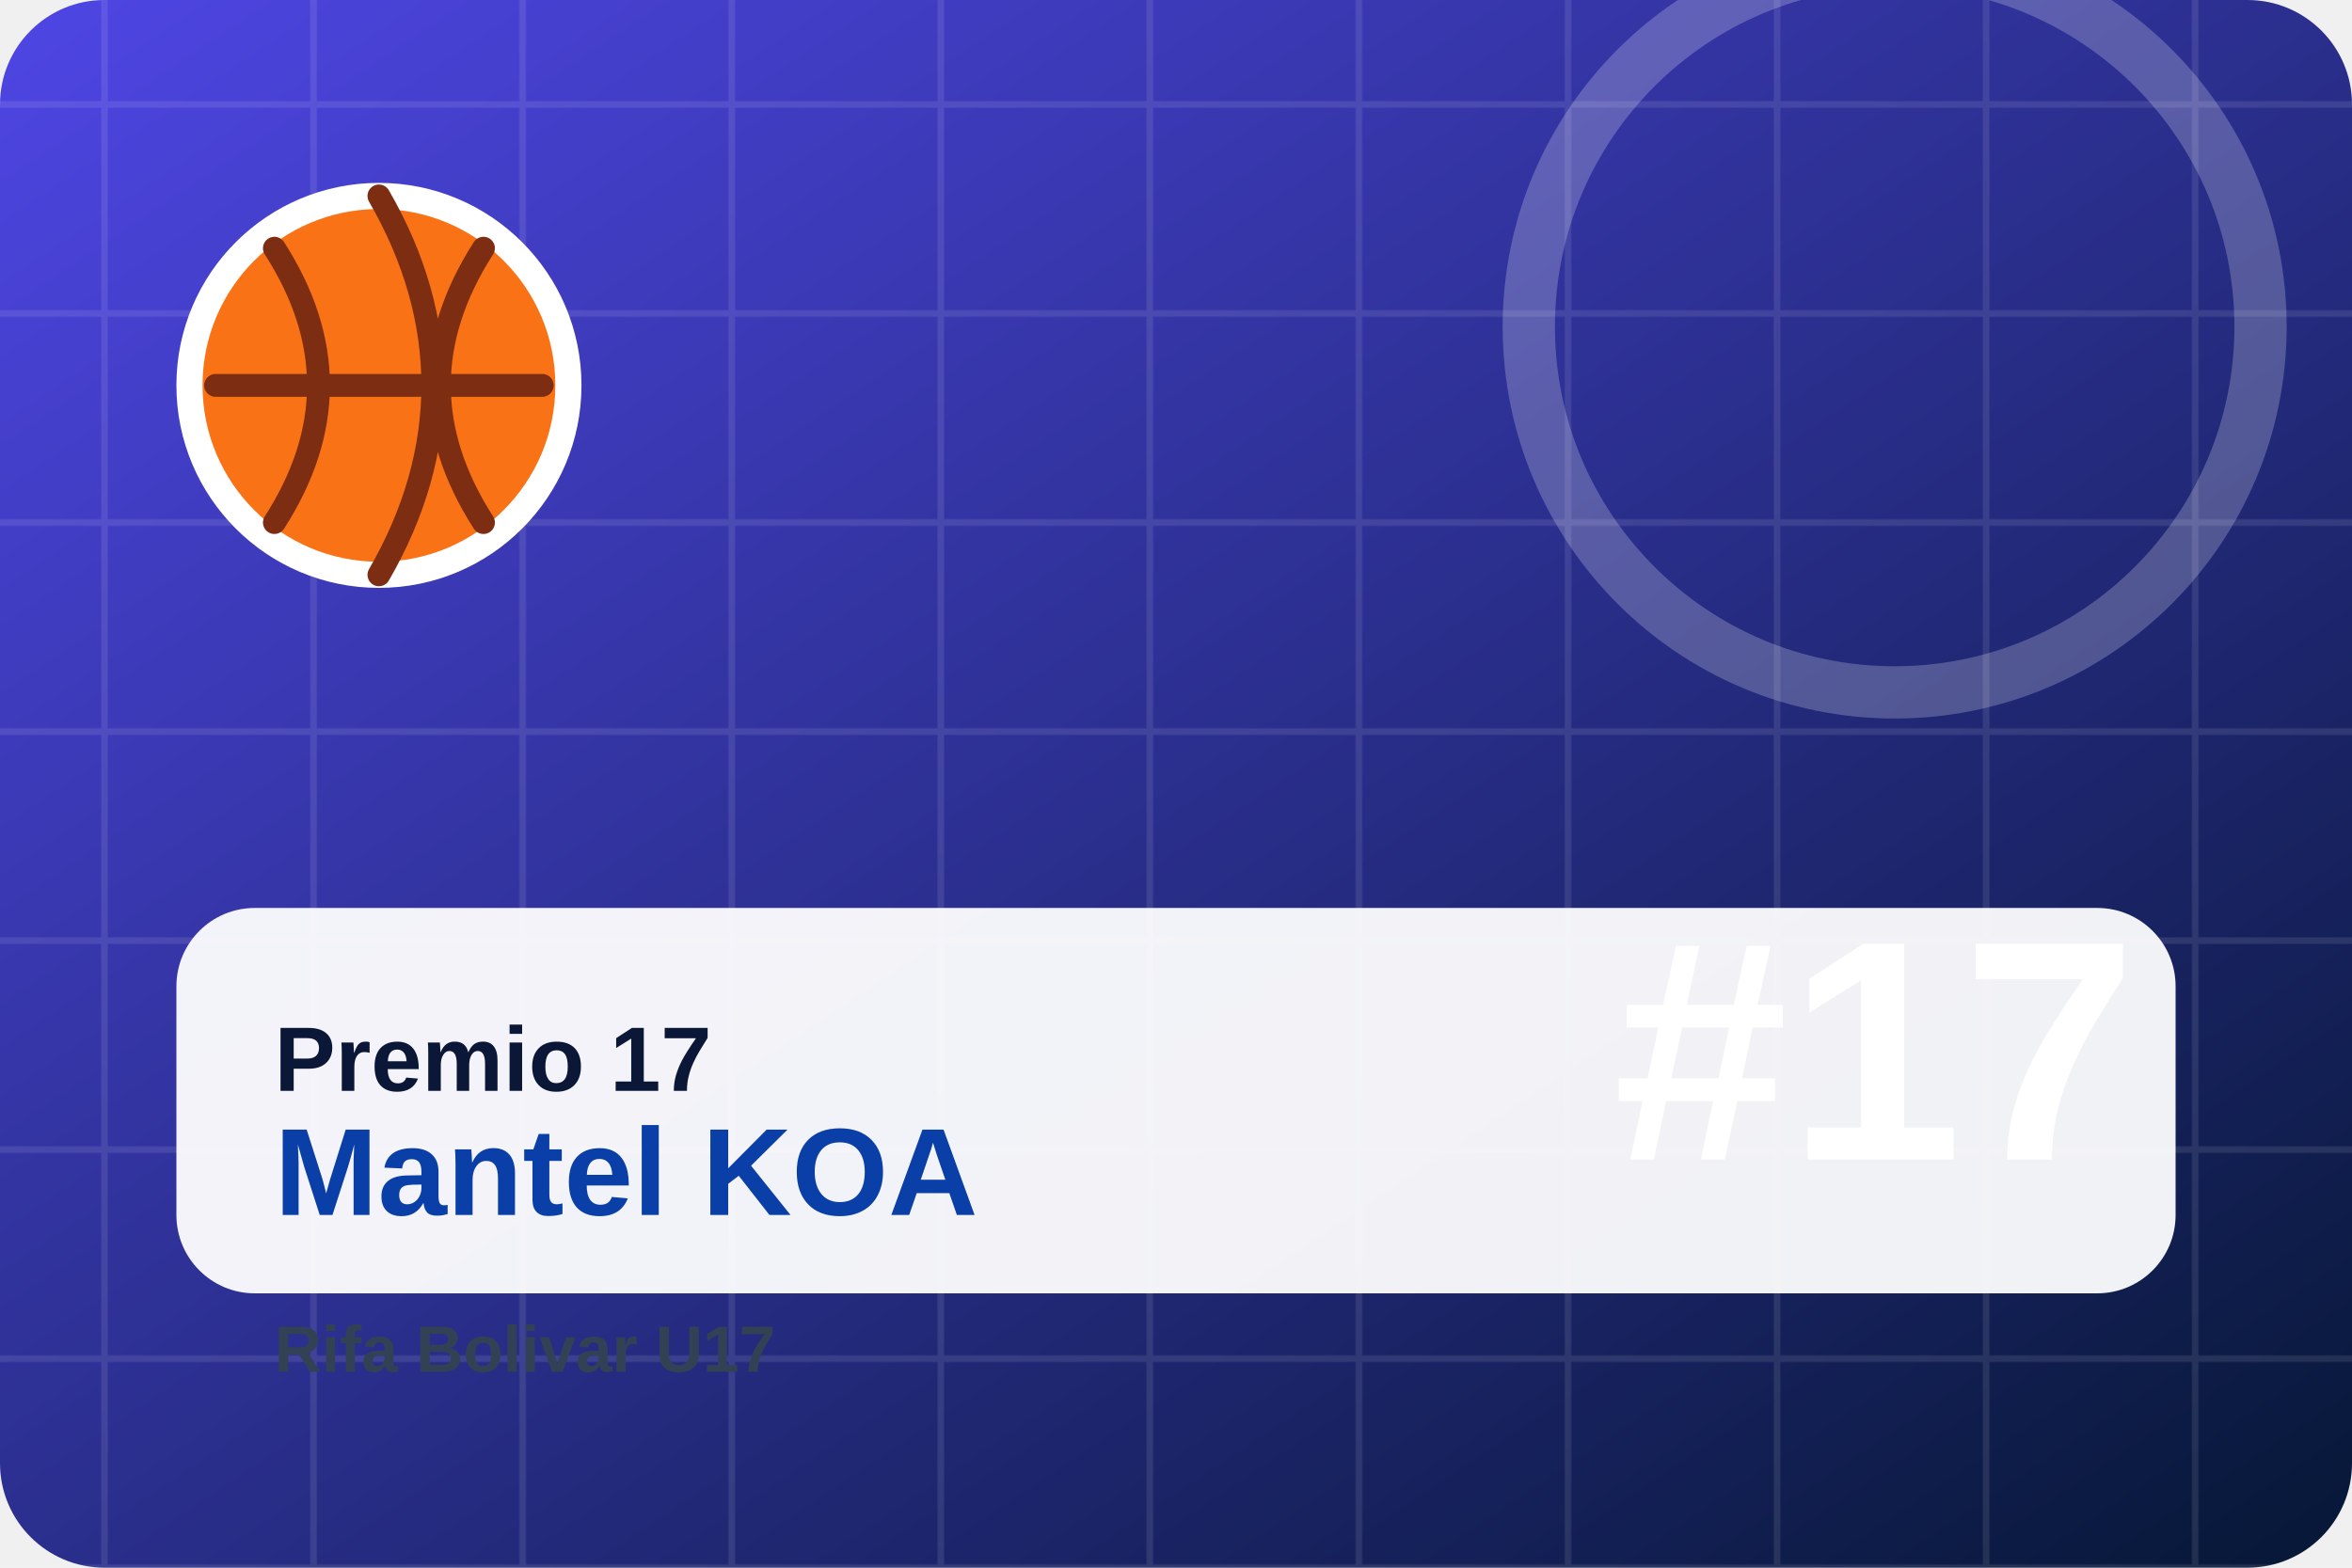
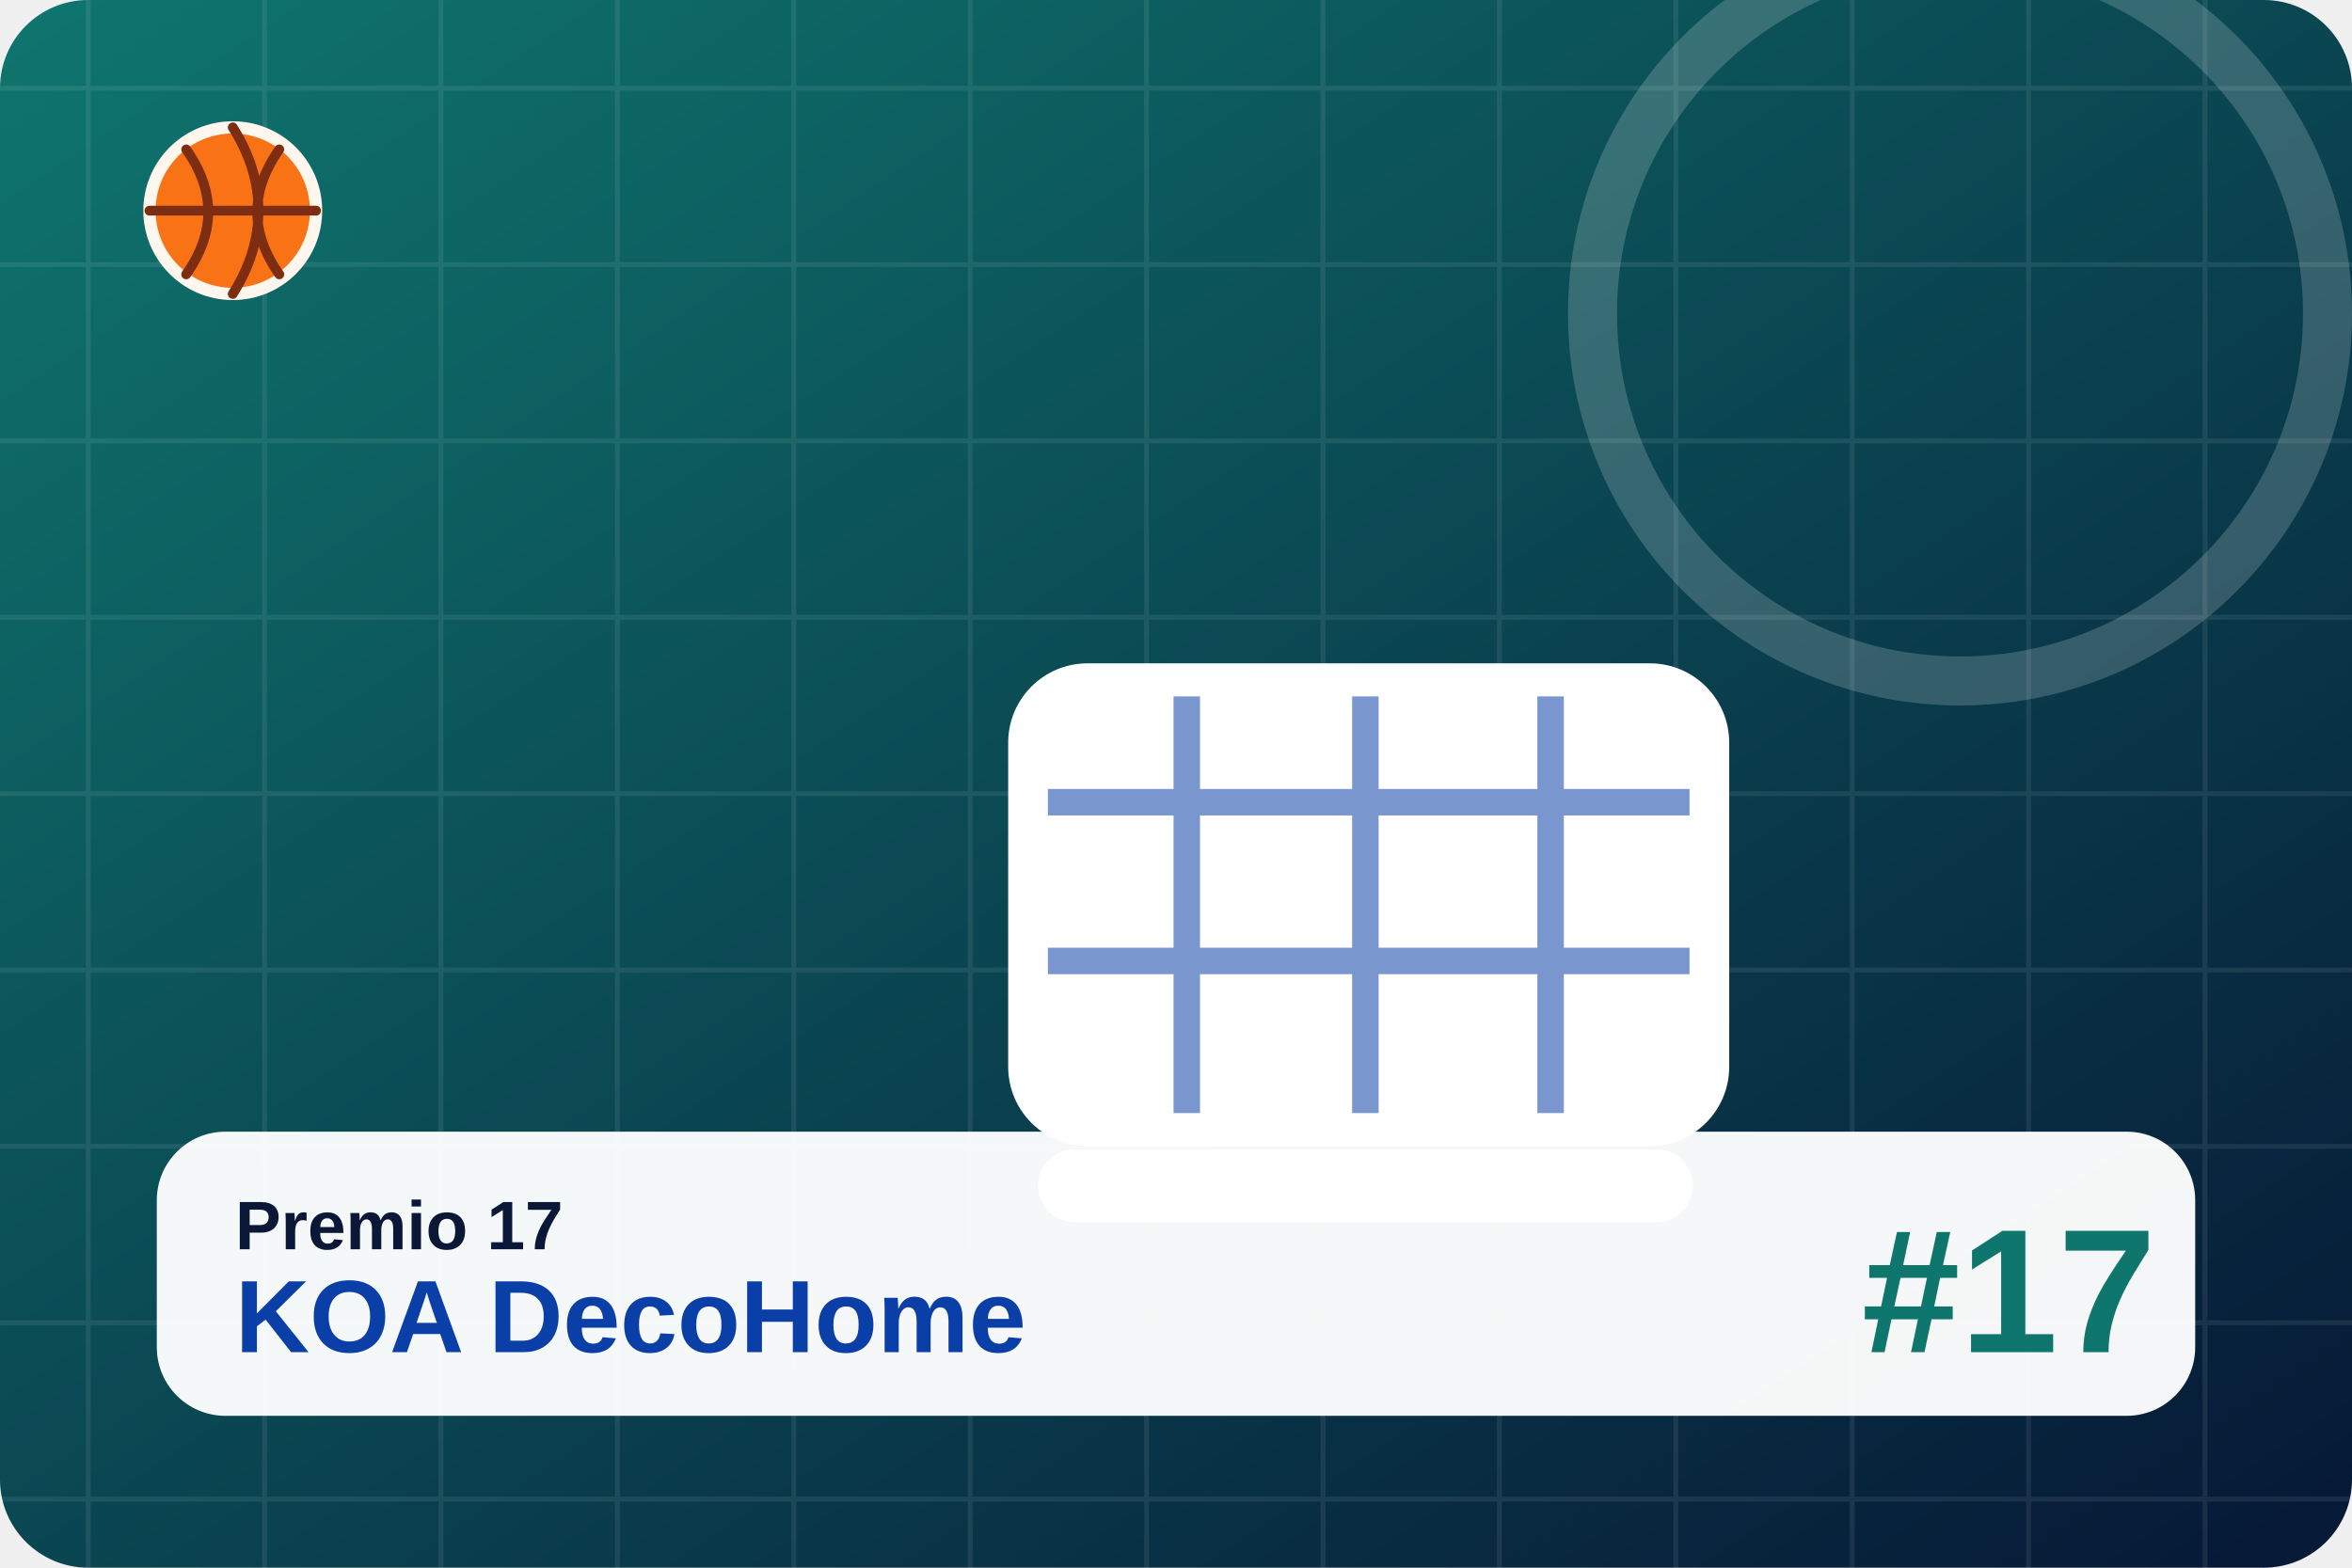
- <svg xmlns="http://www.w3.org/2000/svg" width="720" height="480" viewBox="0 0 720 480" role="img" aria-label="Premio 17 Mantel KOA">
+ <svg xmlns="http://www.w3.org/2000/svg" width="960" height="640" viewBox="0 0 960 640" role="img" aria-label="Premio 17 KOA DecoHome">
  <defs>
    <linearGradient id="bg" x1="0" x2="1" y1="0" y2="1">
-       <stop offset="0" stop-color="#4f46e5" />
+       <stop offset="0" stop-color="#0f766e" />
      <stop offset="1" stop-color="#061735" />
    </linearGradient>
-     <pattern id="court" width="64" height="64" patternUnits="userSpaceOnUse">
-       <path d="M0 32h64M32 0v64" stroke="rgba(255,255,255,.1)" stroke-width="2" />
+     <pattern id="court" width="72" height="72" patternUnits="userSpaceOnUse">
+       <path d="M0 36h72M36 0v72" stroke="rgba(255,255,255,.08)" stroke-width="2" />
    </pattern>
  </defs>
-   <rect width="720" height="480" rx="32" fill="url(#bg)" />
-   <rect width="720" height="480" fill="url(#court)" />
-   <circle cx="580" cy="100" r="112" fill="none" stroke="rgba(255,255,255,.22)" stroke-width="16" />
-   <circle cx="116" cy="118" r="58" fill="#f97316" stroke="#fff" stroke-width="8" />
-   <path d="M66 118h100M116 60c22 38 22 78 0 116M84 76c18 28 18 56 0 84M148 76c-18 28-18 56 0 84" stroke="#7c2d12" stroke-width="7" fill="none" stroke-linecap="round" />
-   <rect x="54" y="278" width="612" height="118" rx="24" fill="rgba(255,255,255,.94)" />
-   <text x="84" y="334" fill="#0b1736" font-family="Arial, sans-serif" font-size="28" font-weight="800">Premio 17</text>
-   <text x="84" y="372" fill="#0b3fa8" font-family="Arial, sans-serif" font-size="38" font-weight="900">Mantel KOA</text>
-   <text x="84" y="420" fill="#334155" font-family="Arial, sans-serif" font-size="20" font-weight="700">Rifa Bolivar U17</text>
-   <text x="574" y="355" text-anchor="middle" fill="#fff" font-family="Arial, sans-serif" font-size="96" font-weight="900">#17</text>
+   <rect width="960" height="640" rx="36" fill="url(#bg)" />
+   <rect width="960" height="640" fill="url(#court)" />
+   <circle cx="800" cy="128" r="150" fill="none" stroke="rgba(255,255,255,.18)" stroke-width="20" />
+   <circle cx="95" cy="86" r="34" fill="#f97316" stroke="#fff7ed" stroke-width="5" />
+   <path d="M61 86h68M95 52c14 22 14 46 0 68M76 61c12 17 12 34 0 51M114 61c-12 17-12 34 0 51" fill="none" stroke="#7c2d12" stroke-width="4" stroke-linecap="round" />
+   <g transform="translate(182 44) scale(1.35)">
+     <rect x="170" y="168" width="218" height="146" rx="24" fill="#fff" />
+     <path d="M182 210h194M182 258h194M224 178v126M278 178v126M334 178v126" stroke="#0b3fa8" stroke-width="8" opacity=".55" />
+     <path d="M190 326h176" stroke="#fff" stroke-width="22" stroke-linecap="round" />
+   </g>
+   <rect x="64" y="462" width="832" height="116" rx="28" fill="rgba(255,255,255,.96)" />
+   <text x="96" y="510" fill="#0b1736" font-family="Arial, sans-serif" font-size="28" font-weight="900">Premio 17</text>
+   <text x="96" y="552" fill="#0b3fa8" font-family="Arial, sans-serif" font-size="42" font-weight="900">KOA DecoHome</text>
+   <text x="820" y="552" text-anchor="middle" fill="#0f766e" font-family="Arial, sans-serif" font-size="72" font-weight="900">#17</text>
</svg>
